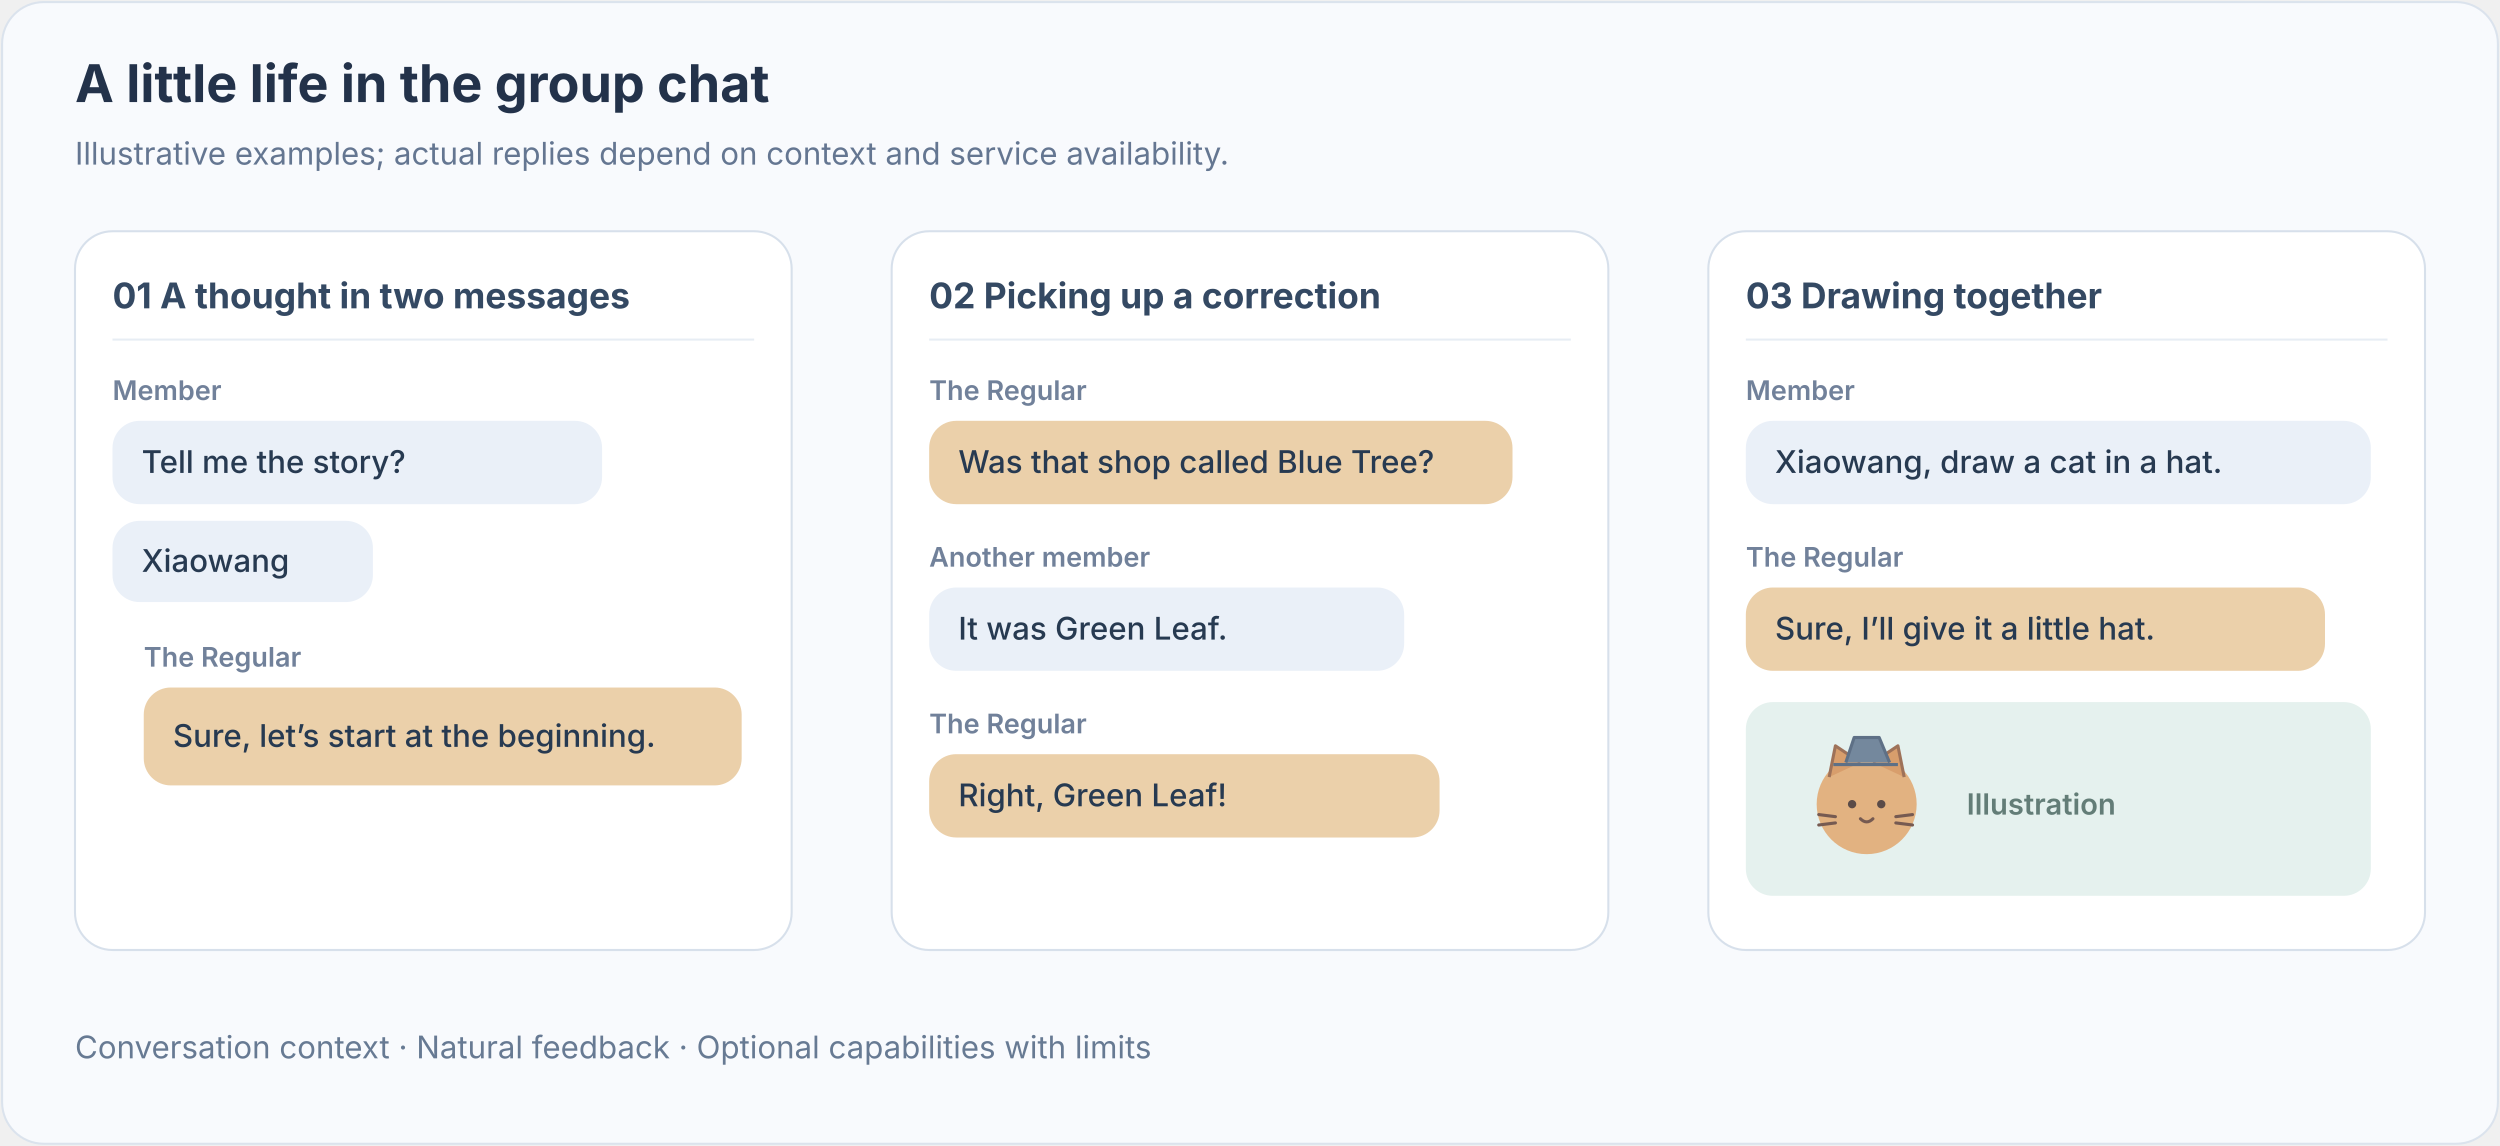
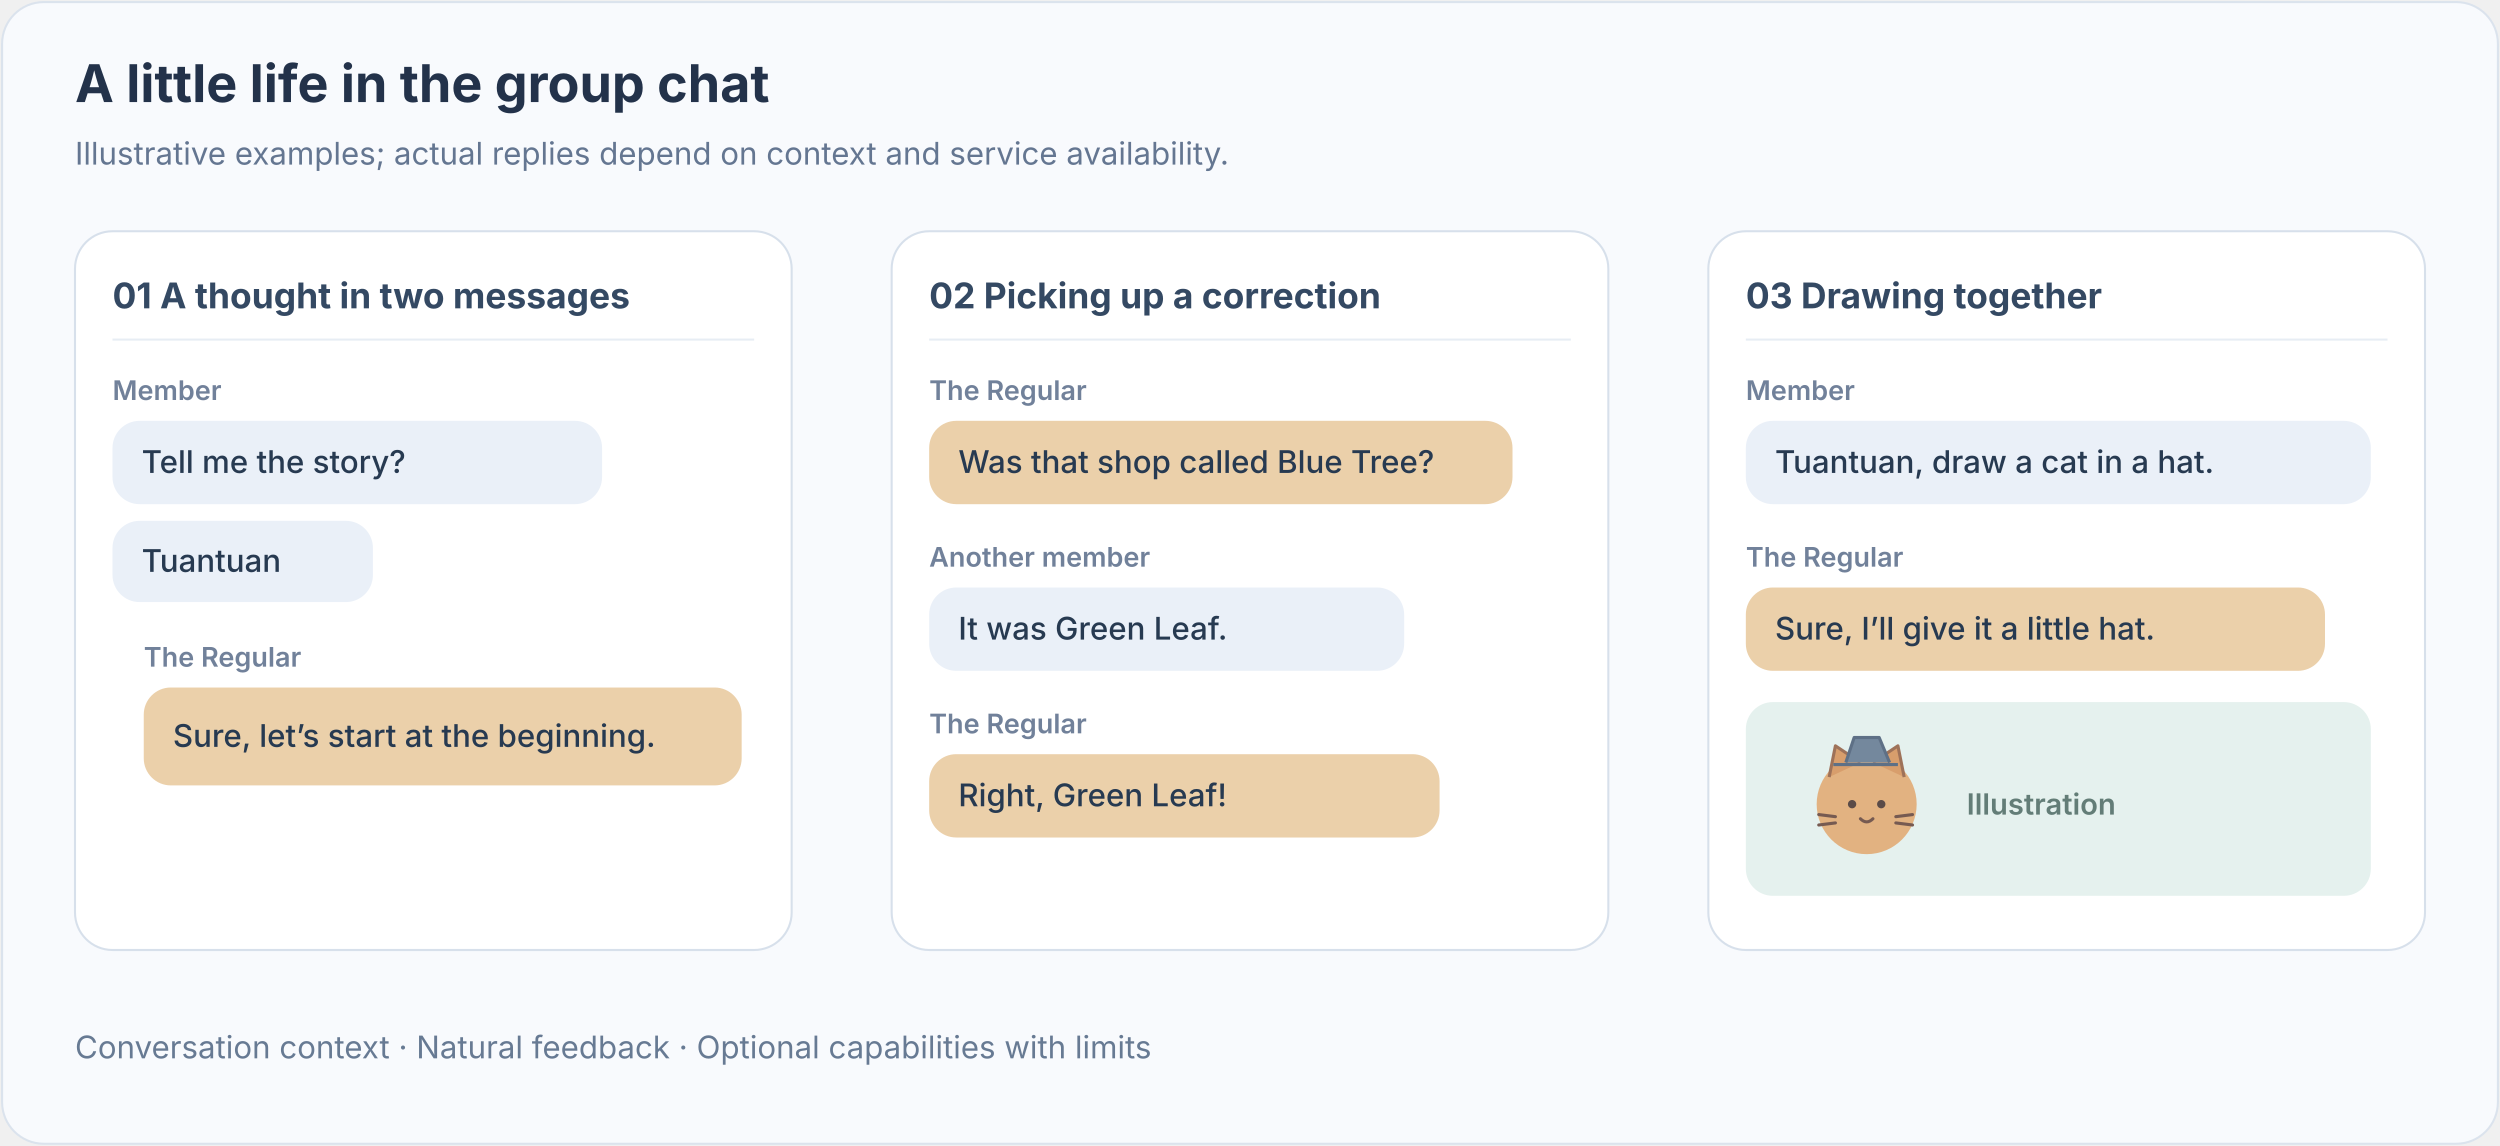
<svg xmlns="http://www.w3.org/2000/svg" width="1200" height="550" viewBox="0 0 1200 550" role="img" aria-labelledby="title desc">
  <g font-family="-apple-system, BlinkMacSystemFont, 'Segoe UI', 'PingFang SC', 'Microsoft YaHei', sans-serif">
    <rect x="1" y="1" width="1198" height="548" rx="20" fill="#F8FAFD" stroke="#DBE3ED" />
    <text x="36" y="49" font-size="25" fill="#23324A" font-weight="700">A little life in the group chat</text>
    <text x="36" y="79" font-size="15" fill="#647691" font-weight="400">Illustrative examples; actual replies depend on context and service availability.</text>
    <rect x="36" y="111" width="344" height="345" rx="18" fill="#FFFFFF" stroke="#D7E0EB" />
    <text x="54" y="148" font-size="17" fill="#344963" font-weight="700">01  A thought in two messages</text>
    <path d="M54 163H362" stroke="#E7EDF4" />
    <rect x="428" y="111" width="344" height="345" rx="18" fill="#FFFFFF" stroke="#D7E0EB" />
    <text x="446" y="148" font-size="17" fill="#344963" font-weight="700">02  Picking up a correction</text>
    <path d="M446 163H754" stroke="#E7EDF4" />
    <rect x="820" y="111" width="344" height="345" rx="18" fill="#FFFFFF" stroke="#D7E0EB" />
    <text x="838" y="148" font-size="17" fill="#344963" font-weight="700">03  Drawing together</text>
    <path d="M838 163H1146" stroke="#E7EDF4" />
    <text x="54" y="192" font-size="13" fill="#71819A" font-weight="600">Member</text>
    <rect x="54" y="202" width="235" height="40" rx="13" fill="#EAF0F8" />
    <text x="68" y="227.0" font-size="15" fill="#273A51" font-weight="500">Tell me the story?</text>
    <rect x="54" y="250" width="125" height="39" rx="13" fill="#EAF0F8" />
-     <text x="68" y="274.5" font-size="15" fill="#273A51" font-weight="500">Xiaowang</text>
+     <text x="68" y="274.5" font-size="15" fill="#273A51" font-weight="500">Tuantuan</text>
    <text x="69" y="320" font-size="13" fill="#71819A" font-weight="600">The Regular</text>
    <rect x="69" y="330" width="287" height="47" rx="13" fill="#EBD0AA" />
    <text x="83" y="358.5" font-size="15" fill="#273A51" font-weight="500">Sure, let’s start at the beginning.</text>
    <text x="446" y="192" font-size="13" fill="#71819A" font-weight="600">The Regular</text>
    <rect x="446" y="202" width="280" height="40" rx="13" fill="#EBD0AA" />
    <text x="460" y="227.0" font-size="15" fill="#273A51" font-weight="500">Was that shop called Blue Tree?</text>
    <text x="446" y="272" font-size="13" fill="#71819A" font-weight="600">Another member</text>
    <rect x="446" y="282" width="228" height="40" rx="13" fill="#EAF0F8" />
    <text x="460" y="307.0" font-size="15" fill="#273A51" font-weight="500">It was Green Leaf.</text>
    <text x="446" y="352" font-size="13" fill="#71819A" font-weight="600">The Regular</text>
    <rect x="446" y="362" width="245" height="40" rx="13" fill="#EBD0AA" />
    <text x="460" y="387.0" font-size="15" fill="#273A51" font-weight="500">Right, Green Leaf!</text>
    <text x="838" y="192" font-size="13" fill="#71819A" font-weight="600">Member</text>
    <rect x="838" y="202" width="300" height="40" rx="13" fill="#EAF0F8" />
-     <text x="852" y="227.0" font-size="15" fill="#273A51" font-weight="500">Xiaowang, draw a cat in a hat.</text>
+     <text x="852" y="227.0" font-size="15" fill="#273A51" font-weight="500">Tuantuan, draw a cat in a hat.</text>
    <text x="838" y="272" font-size="13" fill="#71819A" font-weight="600">The Regular</text>
    <rect x="838" y="282" width="278" height="40" rx="13" fill="#EBD0AA" />
    <text x="852" y="307.0" font-size="15" fill="#273A51" font-weight="500">Sure, I’ll give it a little hat.</text>
    <rect x="838" y="337" width="300" height="93" rx="13" fill="#E5F1EE" />
    <circle cx="896" cy="386" r="24" fill="#E2B281" />
    <path d="M878 373l3-15 12 8M914 373l-3-15-12 8" fill="#D89E6C" stroke="#9E7259" stroke-width="1.5" stroke-linejoin="round" />
    <path d="M880 367h31M886 366l4-12h12l5 12" fill="#74889D" stroke="#5E7086" stroke-width="1.5" stroke-linejoin="round" />
    <circle cx="889" cy="386" r="2" fill="#5A4B48" />
    <circle cx="903" cy="386" r="2" fill="#5A4B48" />
    <path d="M893 393q3 3 6 0M873 391l8 1m-8 4 8-1m29-3 8-1m-8 4 8 1" fill="none" stroke="#765A51" stroke-width="1.5" stroke-linecap="round" />
    <text x="944" y="391" font-size="14" fill="#637D77" font-weight="600">Illustration</text>
    <text x="36" y="508" font-size="15" fill="#677A93" font-weight="400">Conversation context  ·  Natural feedback  ·  Optional capabilities with limits</text>
  </g>
</svg>
